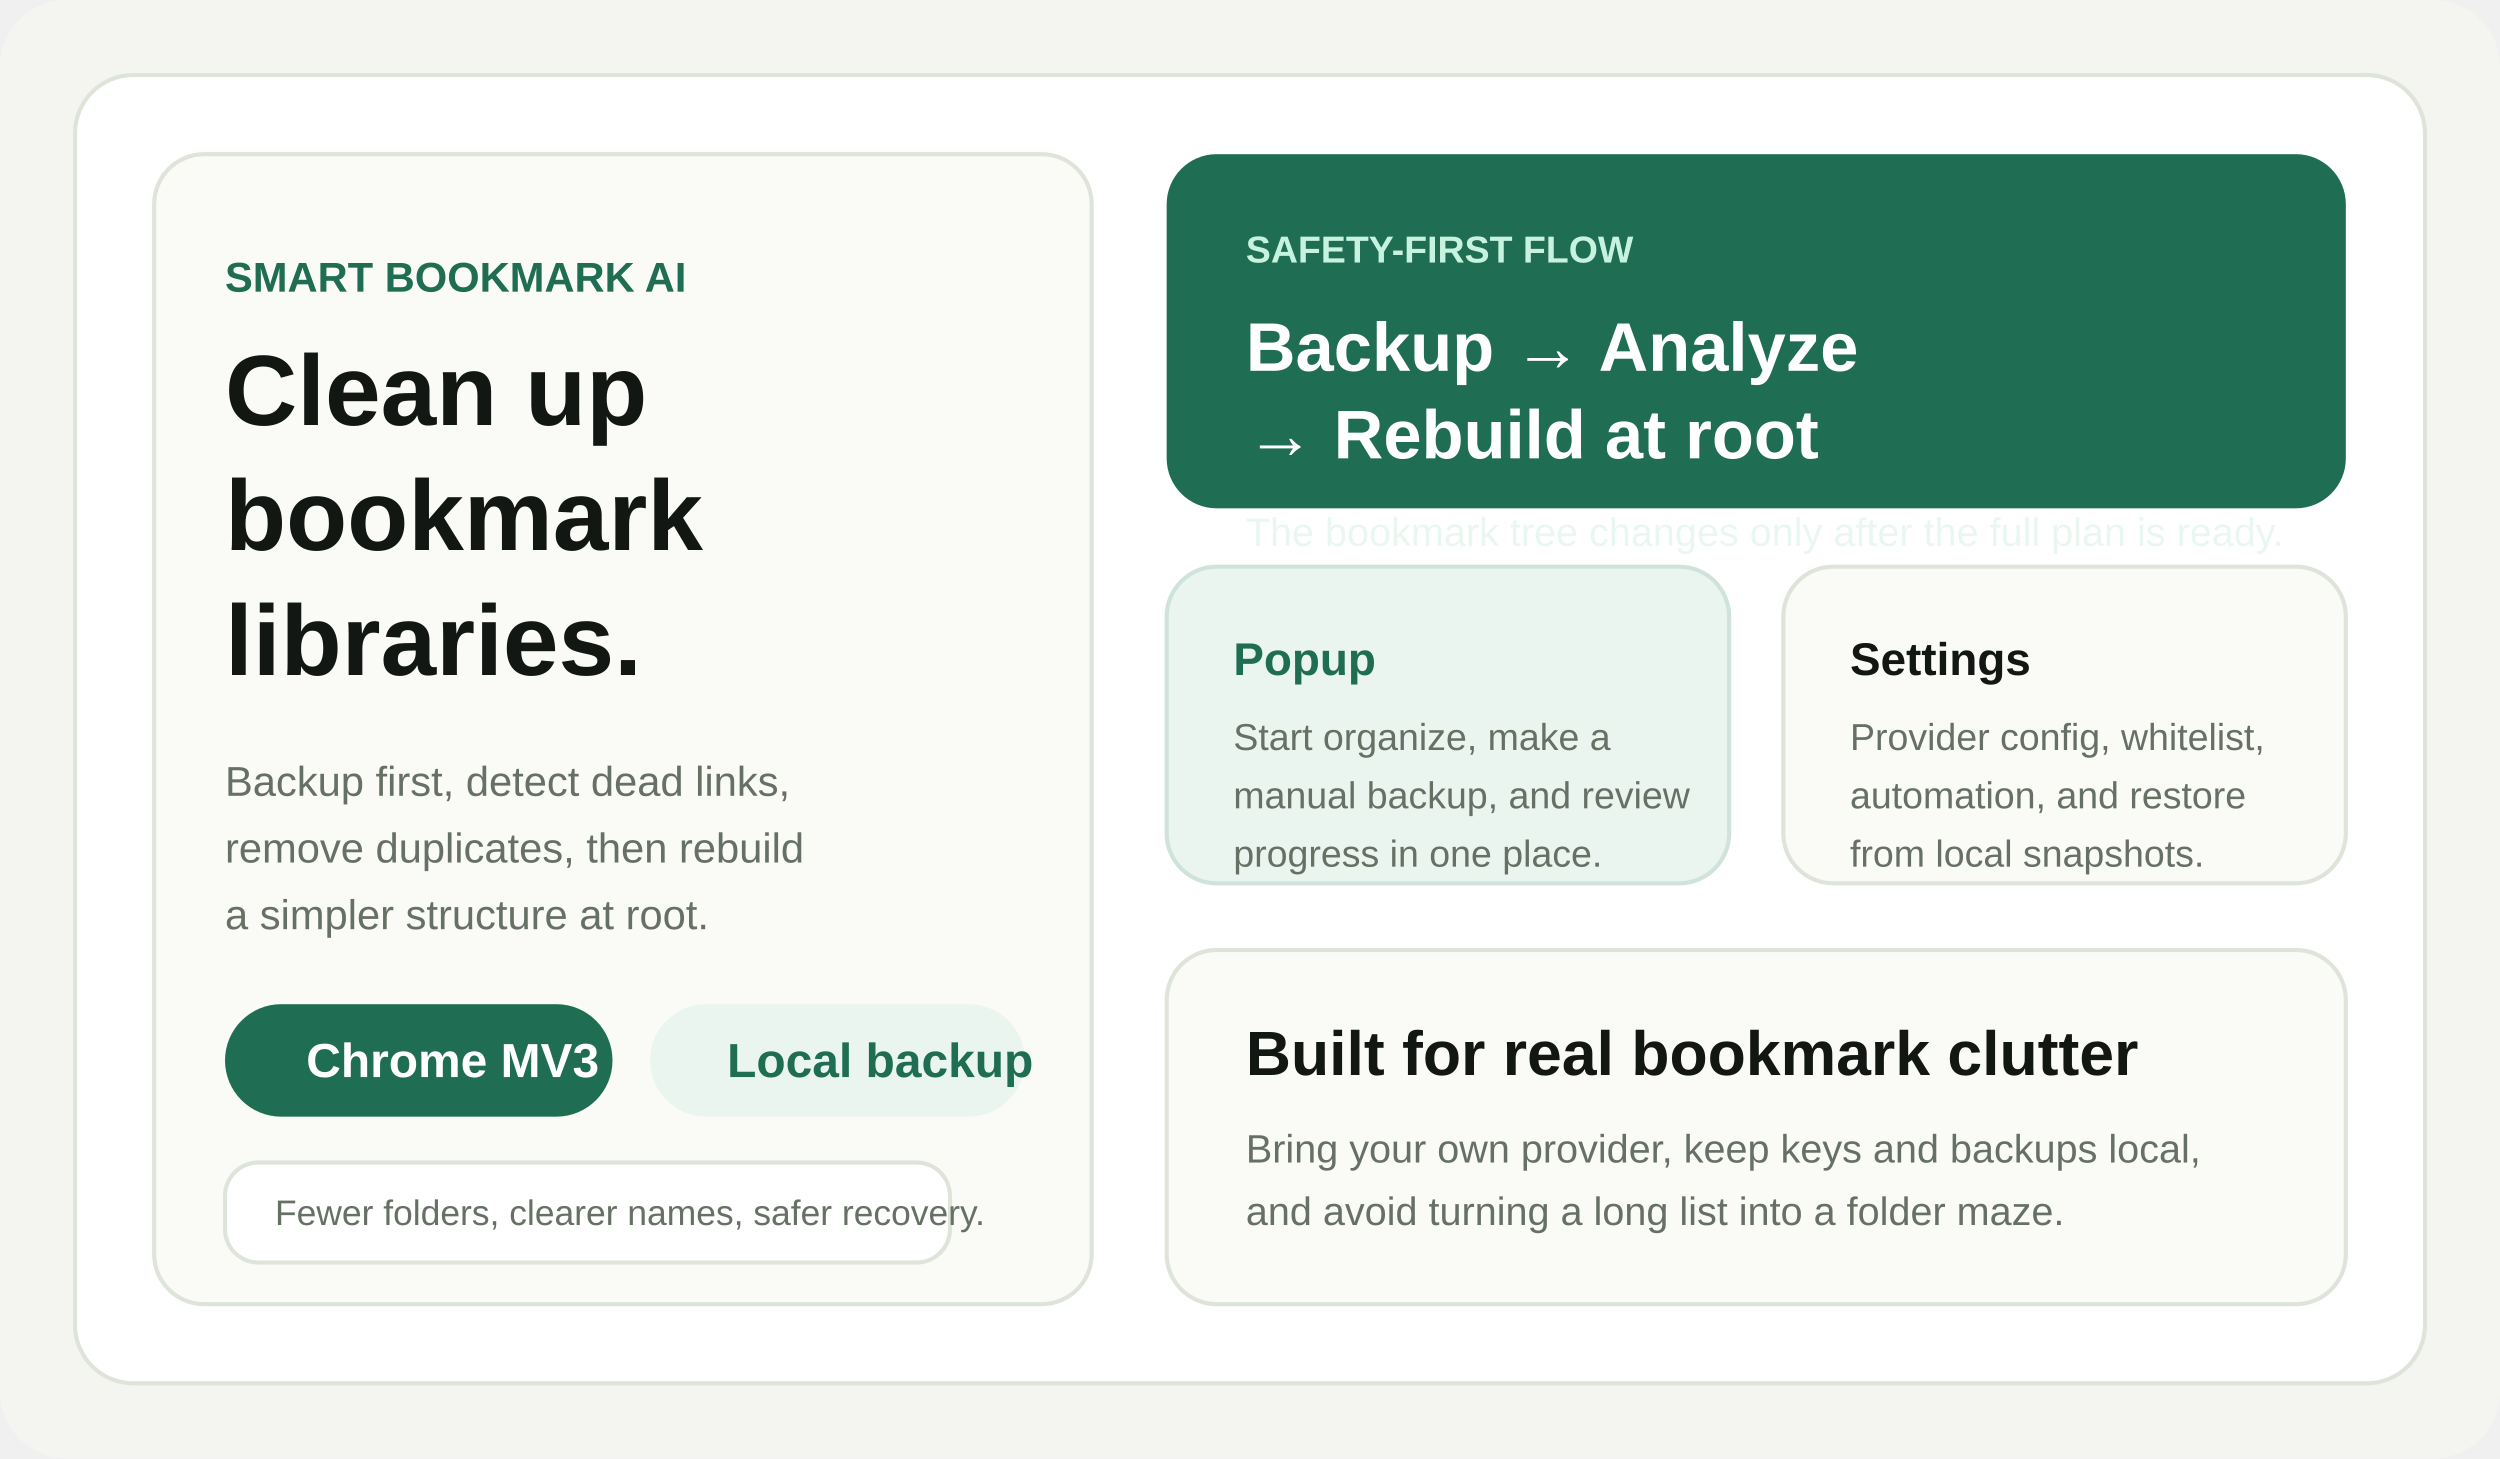
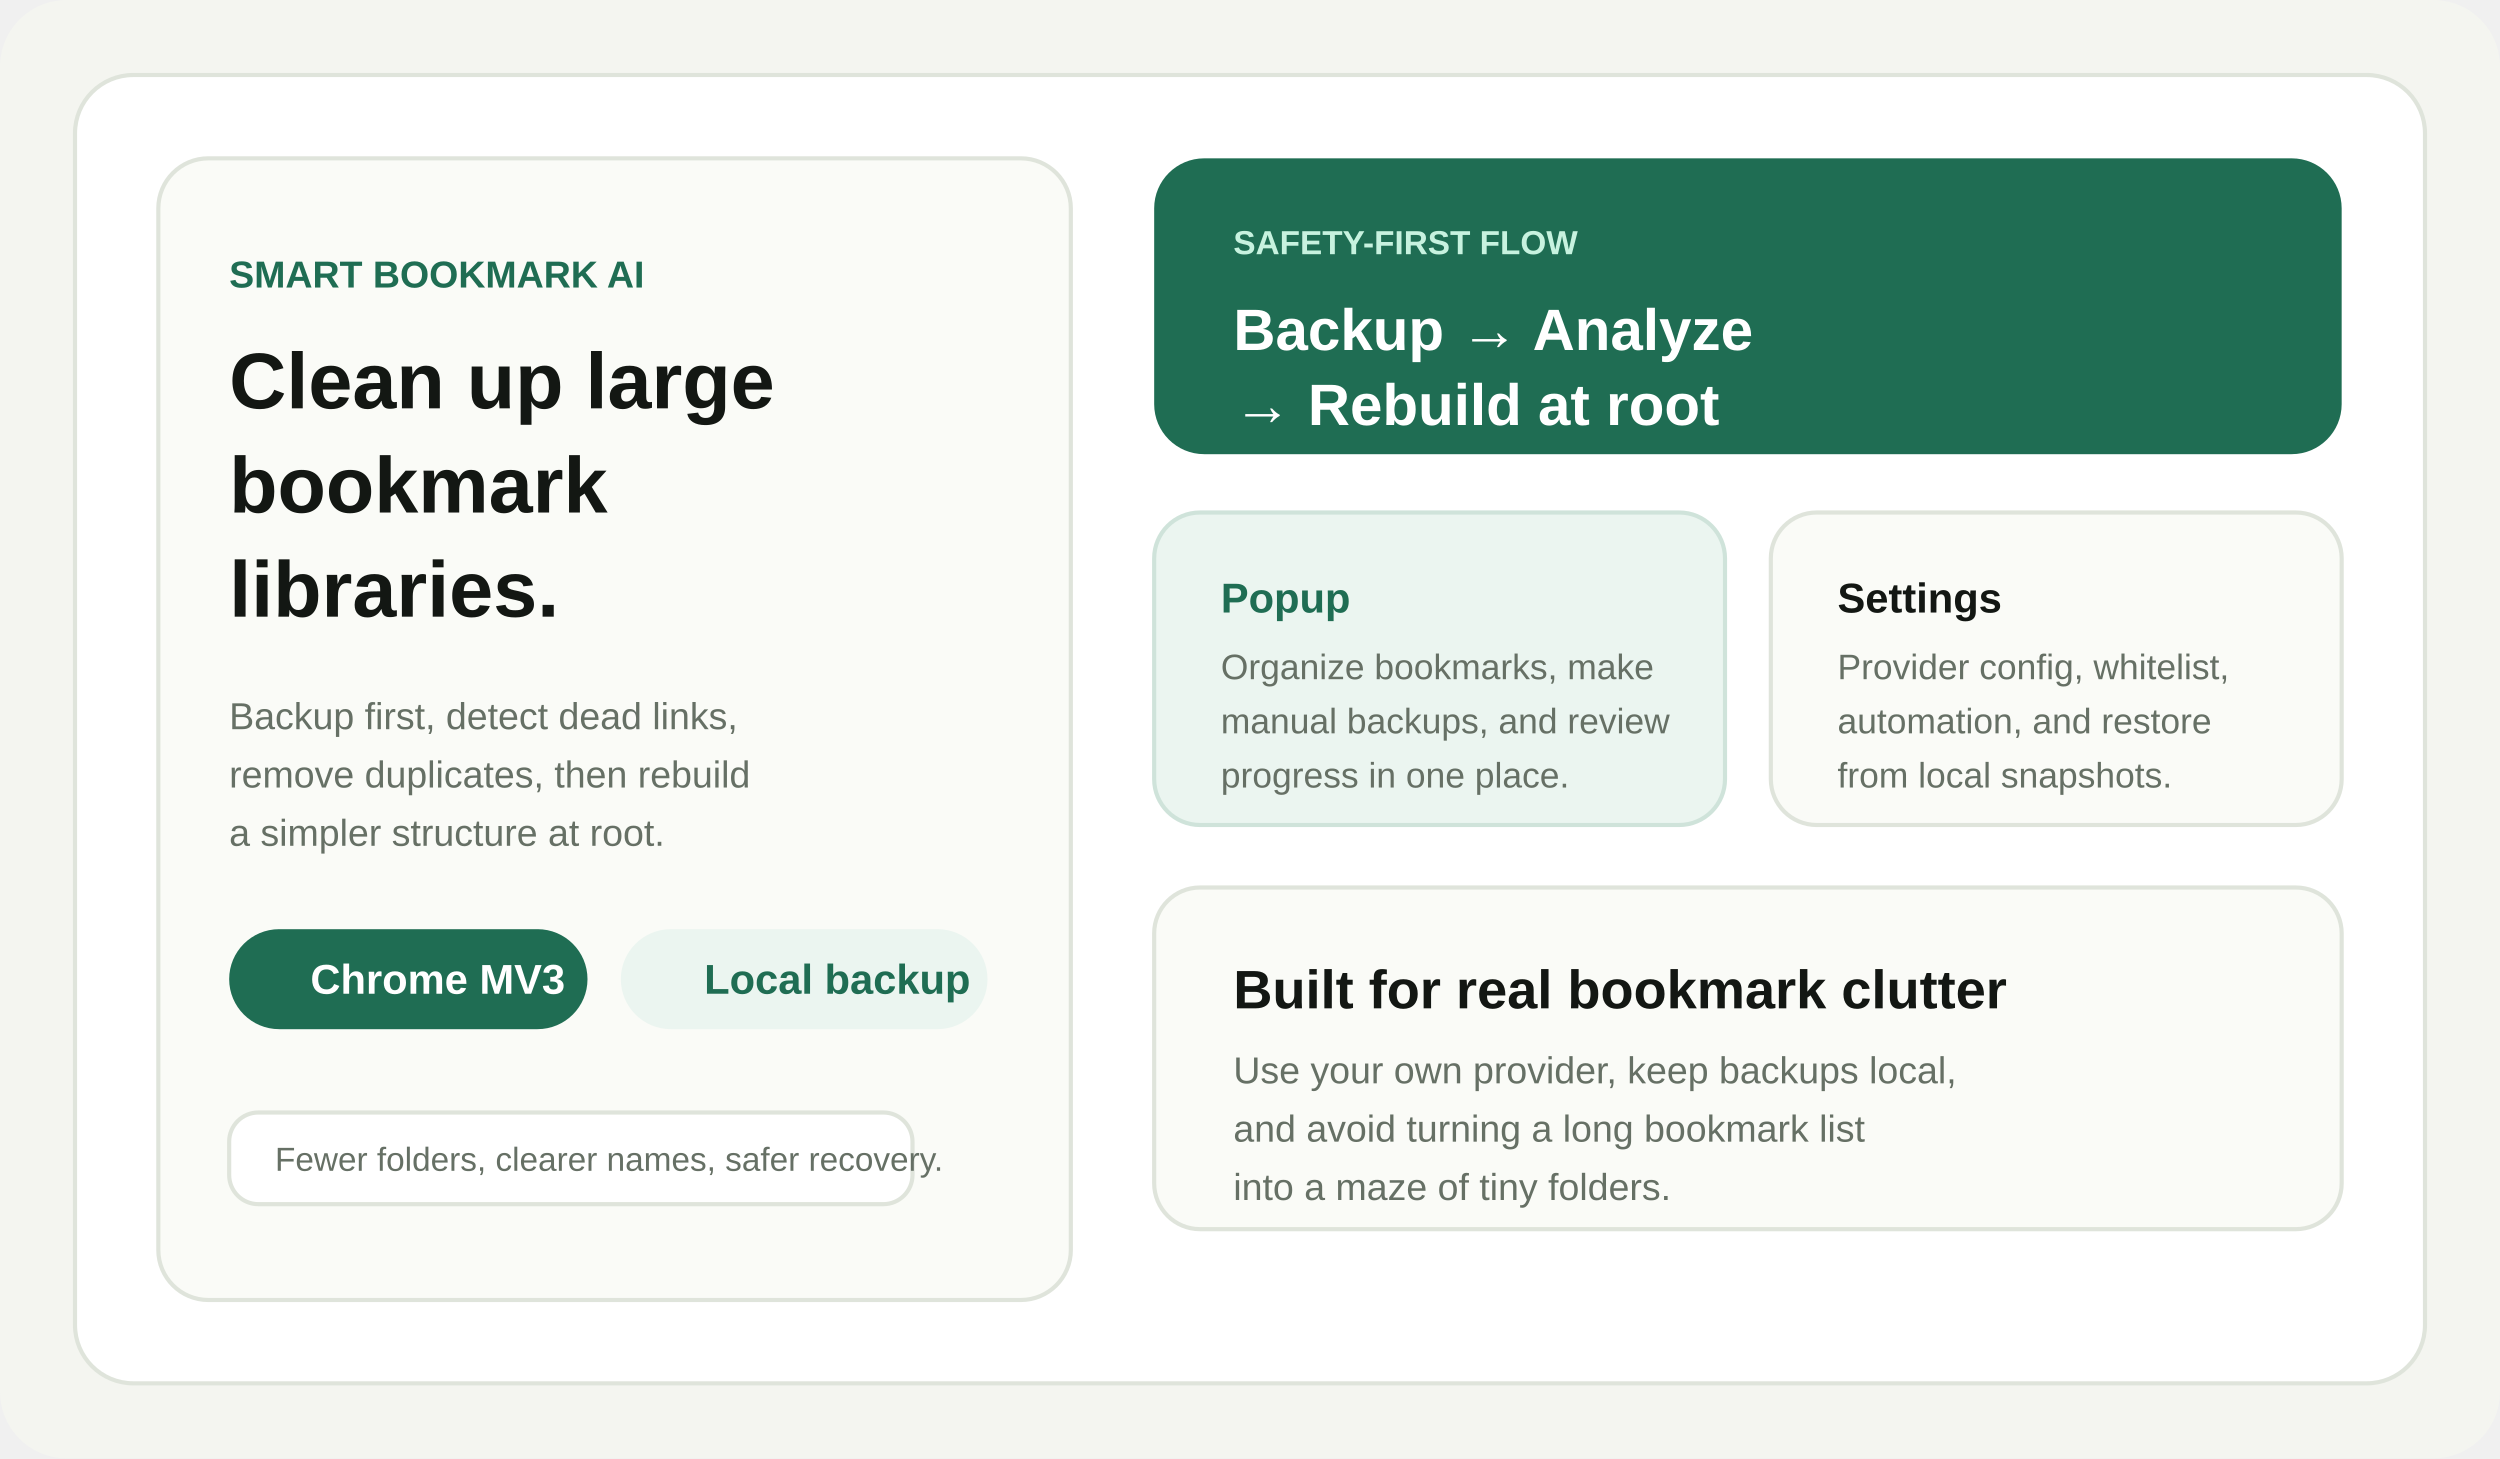
<svg xmlns="http://www.w3.org/2000/svg" width="1200" height="700" viewBox="0 0 1200 700" fill="none">
  <rect width="1200" height="700" rx="32" fill="#F4F5F0" />
  <rect x="36" y="36" width="1128" height="628" rx="28" fill="#FFFFFF" stroke="#DFE4DB" stroke-width="2" />
-   <rect x="74" y="74" width="450" height="552" rx="24" fill="#FAFBF7" stroke="#DFE4DB" stroke-width="2" />
-   <text x="108" y="140" fill="#1F6D53" font-family="Arial, sans-serif" font-size="20" font-weight="700">SMART BOOKMARK AI</text>
-   <text x="108" y="204" fill="#131713" font-family="Arial, sans-serif" font-size="48" font-weight="700">Clean up</text>
-   <text x="108" y="264" fill="#131713" font-family="Arial, sans-serif" font-size="48" font-weight="700">bookmark</text>
-   <text x="108" y="324" fill="#131713" font-family="Arial, sans-serif" font-size="48" font-weight="700">libraries.</text>
-   <text x="108" y="382" fill="#667065" font-family="Arial, sans-serif" font-size="20">Backup first, detect dead links,</text>
-   <text x="108" y="414" fill="#667065" font-family="Arial, sans-serif" font-size="20">remove duplicates, then rebuild</text>
-   <text x="108" y="446" fill="#667065" font-family="Arial, sans-serif" font-size="20">a simpler structure at root.</text>
-   <rect x="108" y="482" width="186" height="54" rx="27" fill="#1F6D53" />
-   <text x="147" y="517" fill="#FFFFFF" font-family="Arial, sans-serif" font-size="23" font-weight="700">Chrome MV3</text>
-   <rect x="312" y="482" width="180" height="54" rx="27" fill="#EBF5F0" />
-   <text x="349" y="517" fill="#1F6D53" font-family="Arial, sans-serif" font-size="23" font-weight="700">Local backup</text>
-   <rect x="108" y="558" width="348" height="48" rx="16" fill="#FFFFFF" stroke="#DFE4DB" stroke-width="2" />
-   <text x="132" y="588" fill="#667065" font-family="Arial, sans-serif" font-size="17">Fewer folders, clearer names, safer recovery.</text>
-   <rect x="560" y="74" width="566" height="170" rx="24" fill="#1F6D53" />
-   <text x="598" y="126" fill="#C7F2DF" font-family="Arial, sans-serif" font-size="18" font-weight="700">SAFETY-FIRST FLOW</text>
-   <text x="598" y="178" fill="#FFFFFF" font-family="Arial, sans-serif" font-size="33" font-weight="700">Backup → Analyze</text>
-   <text x="598" y="220" fill="#FFFFFF" font-family="Arial, sans-serif" font-size="33" font-weight="700">→ Rebuild at root</text>
-   <text x="598" y="262" fill="#EAF7F1" font-family="Arial, sans-serif" font-size="19">The bookmark tree changes only after the full plan is ready.</text>
-   <rect x="560" y="272" width="270" height="152" rx="24" fill="#EBF5F0" stroke="#CFE3DA" stroke-width="2" />
-   <text x="592" y="324" fill="#1F6D53" font-family="Arial, sans-serif" font-size="22" font-weight="700">Popup</text>
-   <text x="592" y="360" fill="#667065" font-family="Arial, sans-serif" font-size="18">Start organize, make a</text>
-   <text x="592" y="388" fill="#667065" font-family="Arial, sans-serif" font-size="18">manual backup, and review</text>
-   <text x="592" y="416" fill="#667065" font-family="Arial, sans-serif" font-size="18">progress in one place.</text>
-   <rect x="856" y="272" width="270" height="152" rx="24" fill="#FAFBF7" stroke="#DFE4DB" stroke-width="2" />
-   <text x="888" y="324" fill="#131713" font-family="Arial, sans-serif" font-size="22" font-weight="700">Settings</text>
-   <text x="888" y="360" fill="#667065" font-family="Arial, sans-serif" font-size="18">Provider config, whitelist,</text>
-   <text x="888" y="388" fill="#667065" font-family="Arial, sans-serif" font-size="18">automation, and restore</text>
-   <text x="888" y="416" fill="#667065" font-family="Arial, sans-serif" font-size="18">from local snapshots.</text>
-   <rect x="560" y="456" width="566" height="170" rx="24" fill="#FAFBF7" stroke="#DFE4DB" stroke-width="2" />
-   <text x="598" y="516" fill="#131713" font-family="Arial, sans-serif" font-size="30" font-weight="700">Built for real bookmark clutter</text>
-   <text x="598" y="558" fill="#667065" font-family="Arial, sans-serif" font-size="19">Bring your own provider, keep keys and backups local,</text>
-   <text x="598" y="588" fill="#667065" font-family="Arial, sans-serif" font-size="19">and avoid turning a long list into a folder maze.</text>
+   <rect x="76" y="76" width="438" height="548" rx="24" fill="#FAFBF7" stroke="#DFE4DB" stroke-width="2" />
+   <text x="110" y="138" fill="#1F6D53" font-family="Arial, sans-serif" font-size="18" font-weight="700">SMART BOOKMARK AI</text>
+   <text x="110" y="196" fill="#131713" font-family="Arial, sans-serif" font-size="38" font-weight="700">Clean up large</text>
+   <text x="110" y="246" fill="#131713" font-family="Arial, sans-serif" font-size="38" font-weight="700">bookmark</text>
+   <text x="110" y="296" fill="#131713" font-family="Arial, sans-serif" font-size="38" font-weight="700">libraries.</text>
+   <text x="110" y="350" fill="#667065" font-family="Arial, sans-serif" font-size="18">Backup first, detect dead links,</text>
+   <text x="110" y="378" fill="#667065" font-family="Arial, sans-serif" font-size="18">remove duplicates, then rebuild</text>
+   <text x="110" y="406" fill="#667065" font-family="Arial, sans-serif" font-size="18">a simpler structure at root.</text>
+   <rect x="110" y="446" width="172" height="48" rx="24" fill="#1F6D53" />
+   <text x="149" y="477" fill="#FFFFFF" font-family="Arial, sans-serif" font-size="20" font-weight="700">Chrome MV3</text>
+   <rect x="298" y="446" width="176" height="48" rx="24" fill="#EBF5F0" />
+   <text x="338" y="477" fill="#1F6D53" font-family="Arial, sans-serif" font-size="20" font-weight="700">Local backup</text>
+   <rect x="110" y="534" width="328" height="44" rx="14" fill="#FFFFFF" stroke="#DFE4DB" stroke-width="2" />
+   <text x="132" y="562" fill="#667065" font-family="Arial, sans-serif" font-size="16">Fewer folders, clearer names, safer recovery.</text>
+   <rect x="554" y="76" width="570" height="142" rx="24" fill="#1F6D53" />
+   <text x="592" y="122" fill="#C7F2DF" font-family="Arial, sans-serif" font-size="16" font-weight="700">SAFETY-FIRST FLOW</text>
+   <text x="592" y="168" fill="#FFFFFF" font-family="Arial, sans-serif" font-size="28" font-weight="700">Backup → Analyze</text>
+   <text x="592" y="204" fill="#FFFFFF" font-family="Arial, sans-serif" font-size="28" font-weight="700">→ Rebuild at root</text>
+   <rect x="554" y="246" width="274" height="150" rx="22" fill="#EBF5F0" stroke="#CFE3DA" stroke-width="2" />
+   <text x="586" y="294" fill="#1F6D53" font-family="Arial, sans-serif" font-size="20" font-weight="700">Popup</text>
+   <text x="586" y="326" fill="#667065" font-family="Arial, sans-serif" font-size="17">Organize bookmarks, make</text>
+   <text x="586" y="352" fill="#667065" font-family="Arial, sans-serif" font-size="17">manual backups, and review</text>
+   <text x="586" y="378" fill="#667065" font-family="Arial, sans-serif" font-size="17">progress in one place.</text>
+   <rect x="850" y="246" width="274" height="150" rx="22" fill="#FAFBF7" stroke="#DFE4DB" stroke-width="2" />
+   <text x="882" y="294" fill="#131713" font-family="Arial, sans-serif" font-size="20" font-weight="700">Settings</text>
+   <text x="882" y="326" fill="#667065" font-family="Arial, sans-serif" font-size="17">Provider config, whitelist,</text>
+   <text x="882" y="352" fill="#667065" font-family="Arial, sans-serif" font-size="17">automation, and restore</text>
+   <text x="882" y="378" fill="#667065" font-family="Arial, sans-serif" font-size="17">from local snapshots.</text>
+   <rect x="554" y="426" width="570" height="164" rx="22" fill="#FAFBF7" stroke="#DFE4DB" stroke-width="2" />
+   <text x="592" y="484" fill="#131713" font-family="Arial, sans-serif" font-size="26" font-weight="700">Built for real bookmark clutter</text>
+   <text x="592" y="520" fill="#667065" font-family="Arial, sans-serif" font-size="18">Use your own provider, keep backups local,</text>
+   <text x="592" y="548" fill="#667065" font-family="Arial, sans-serif" font-size="18">and avoid turning a long bookmark list</text>
+   <text x="592" y="576" fill="#667065" font-family="Arial, sans-serif" font-size="18">into a maze of tiny folders.</text>
</svg>
